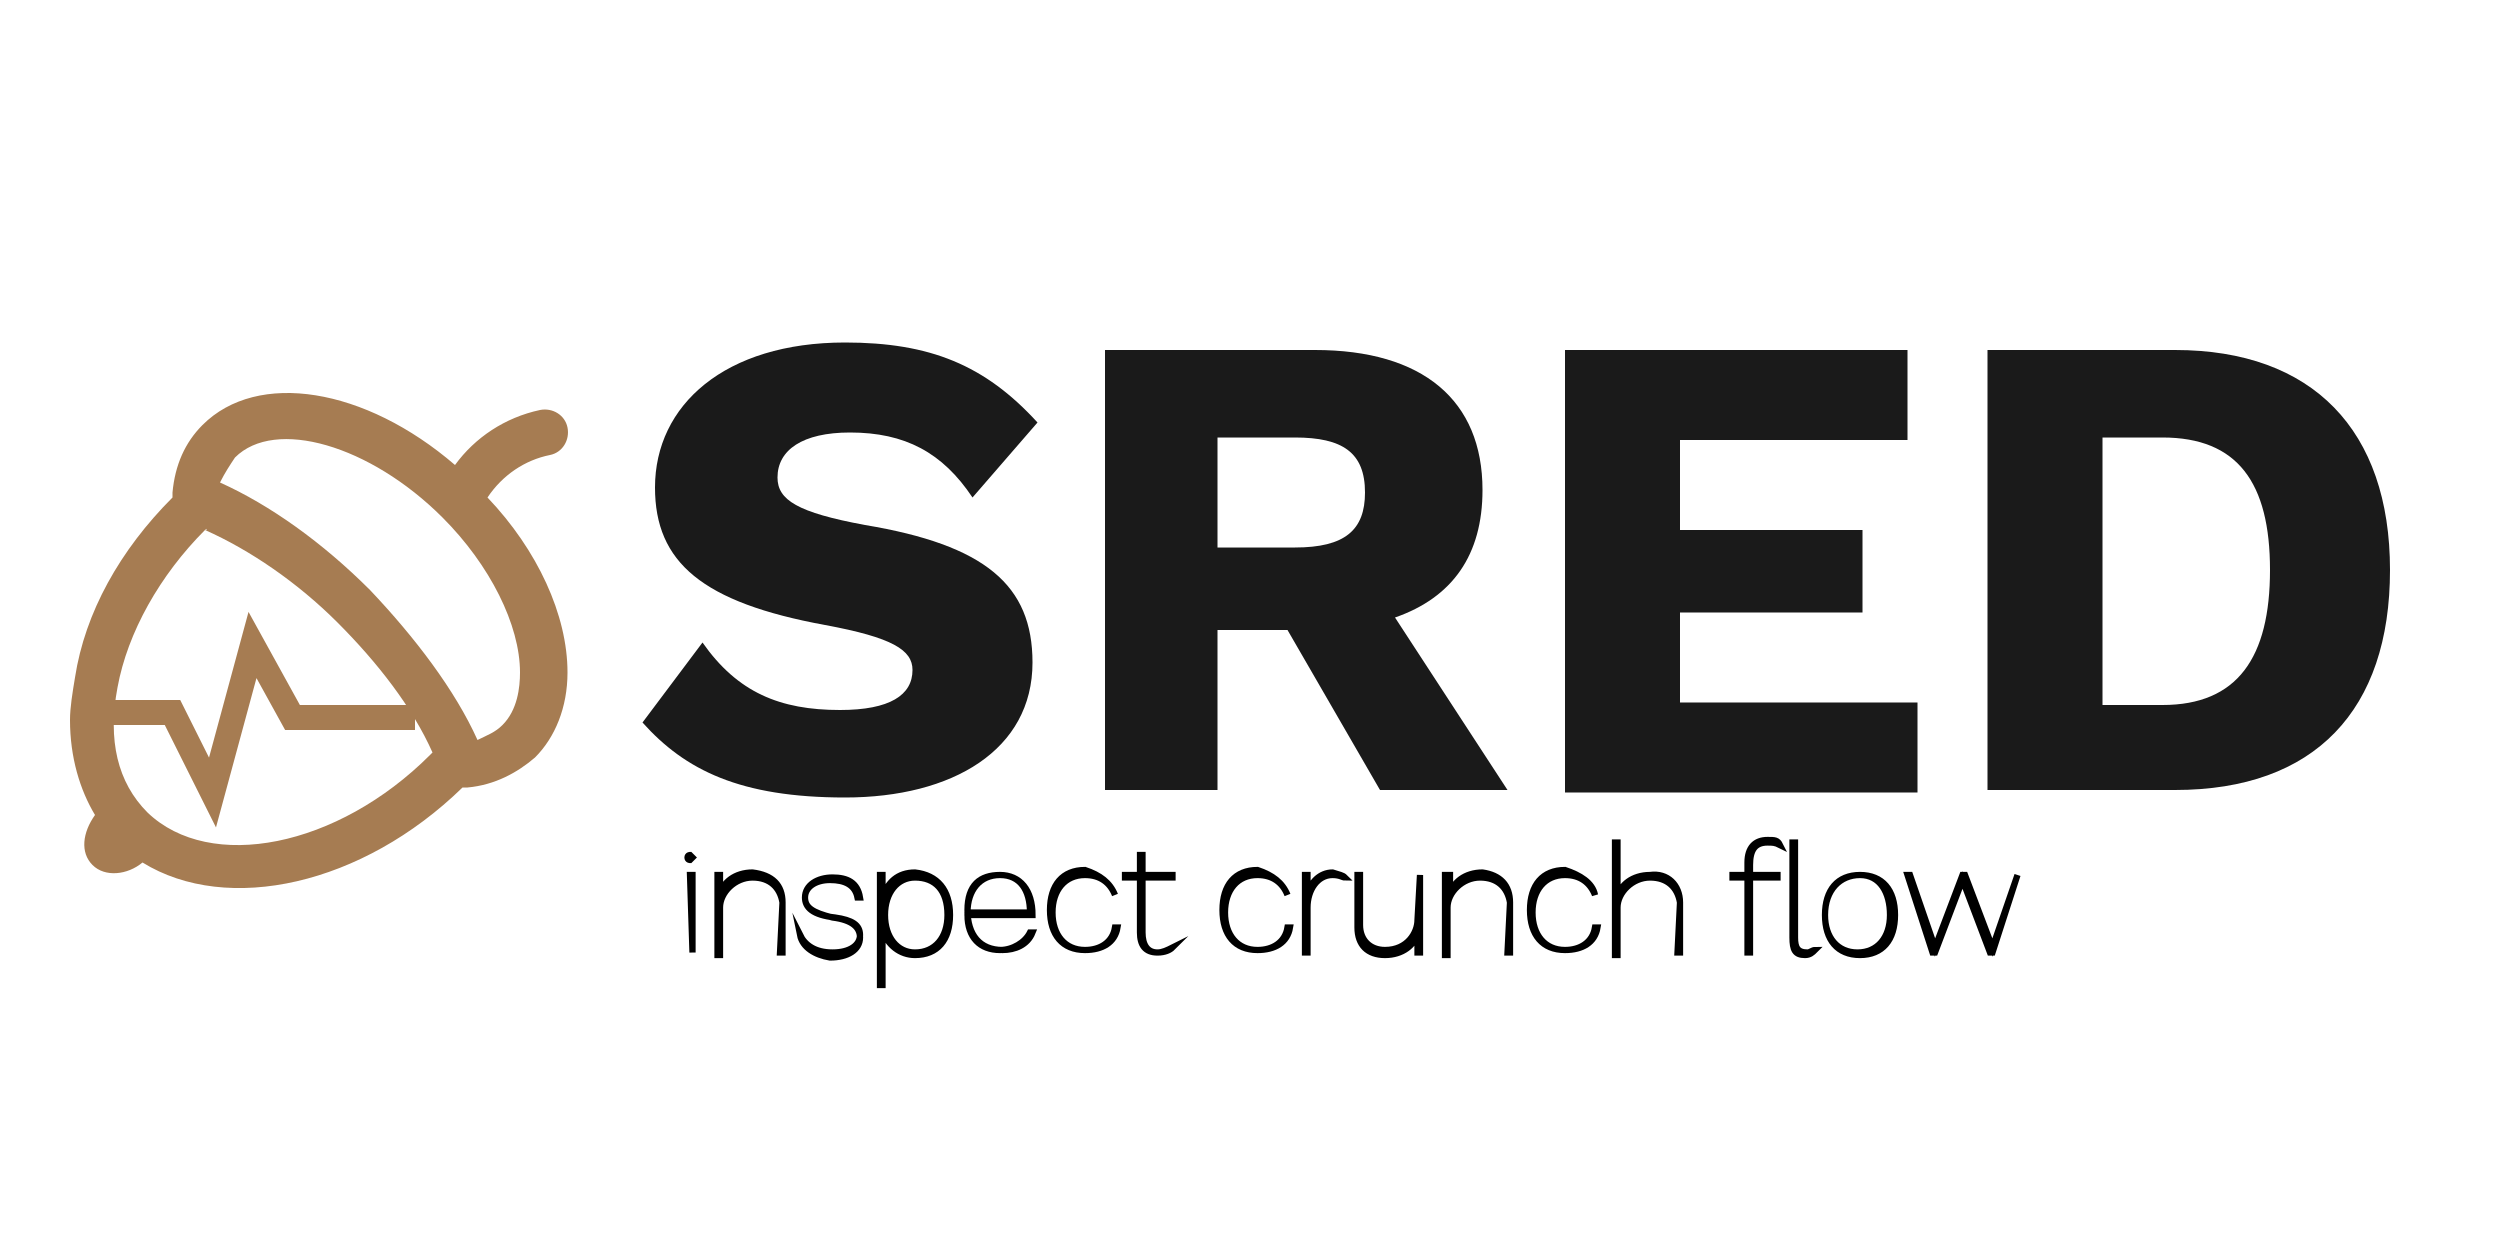
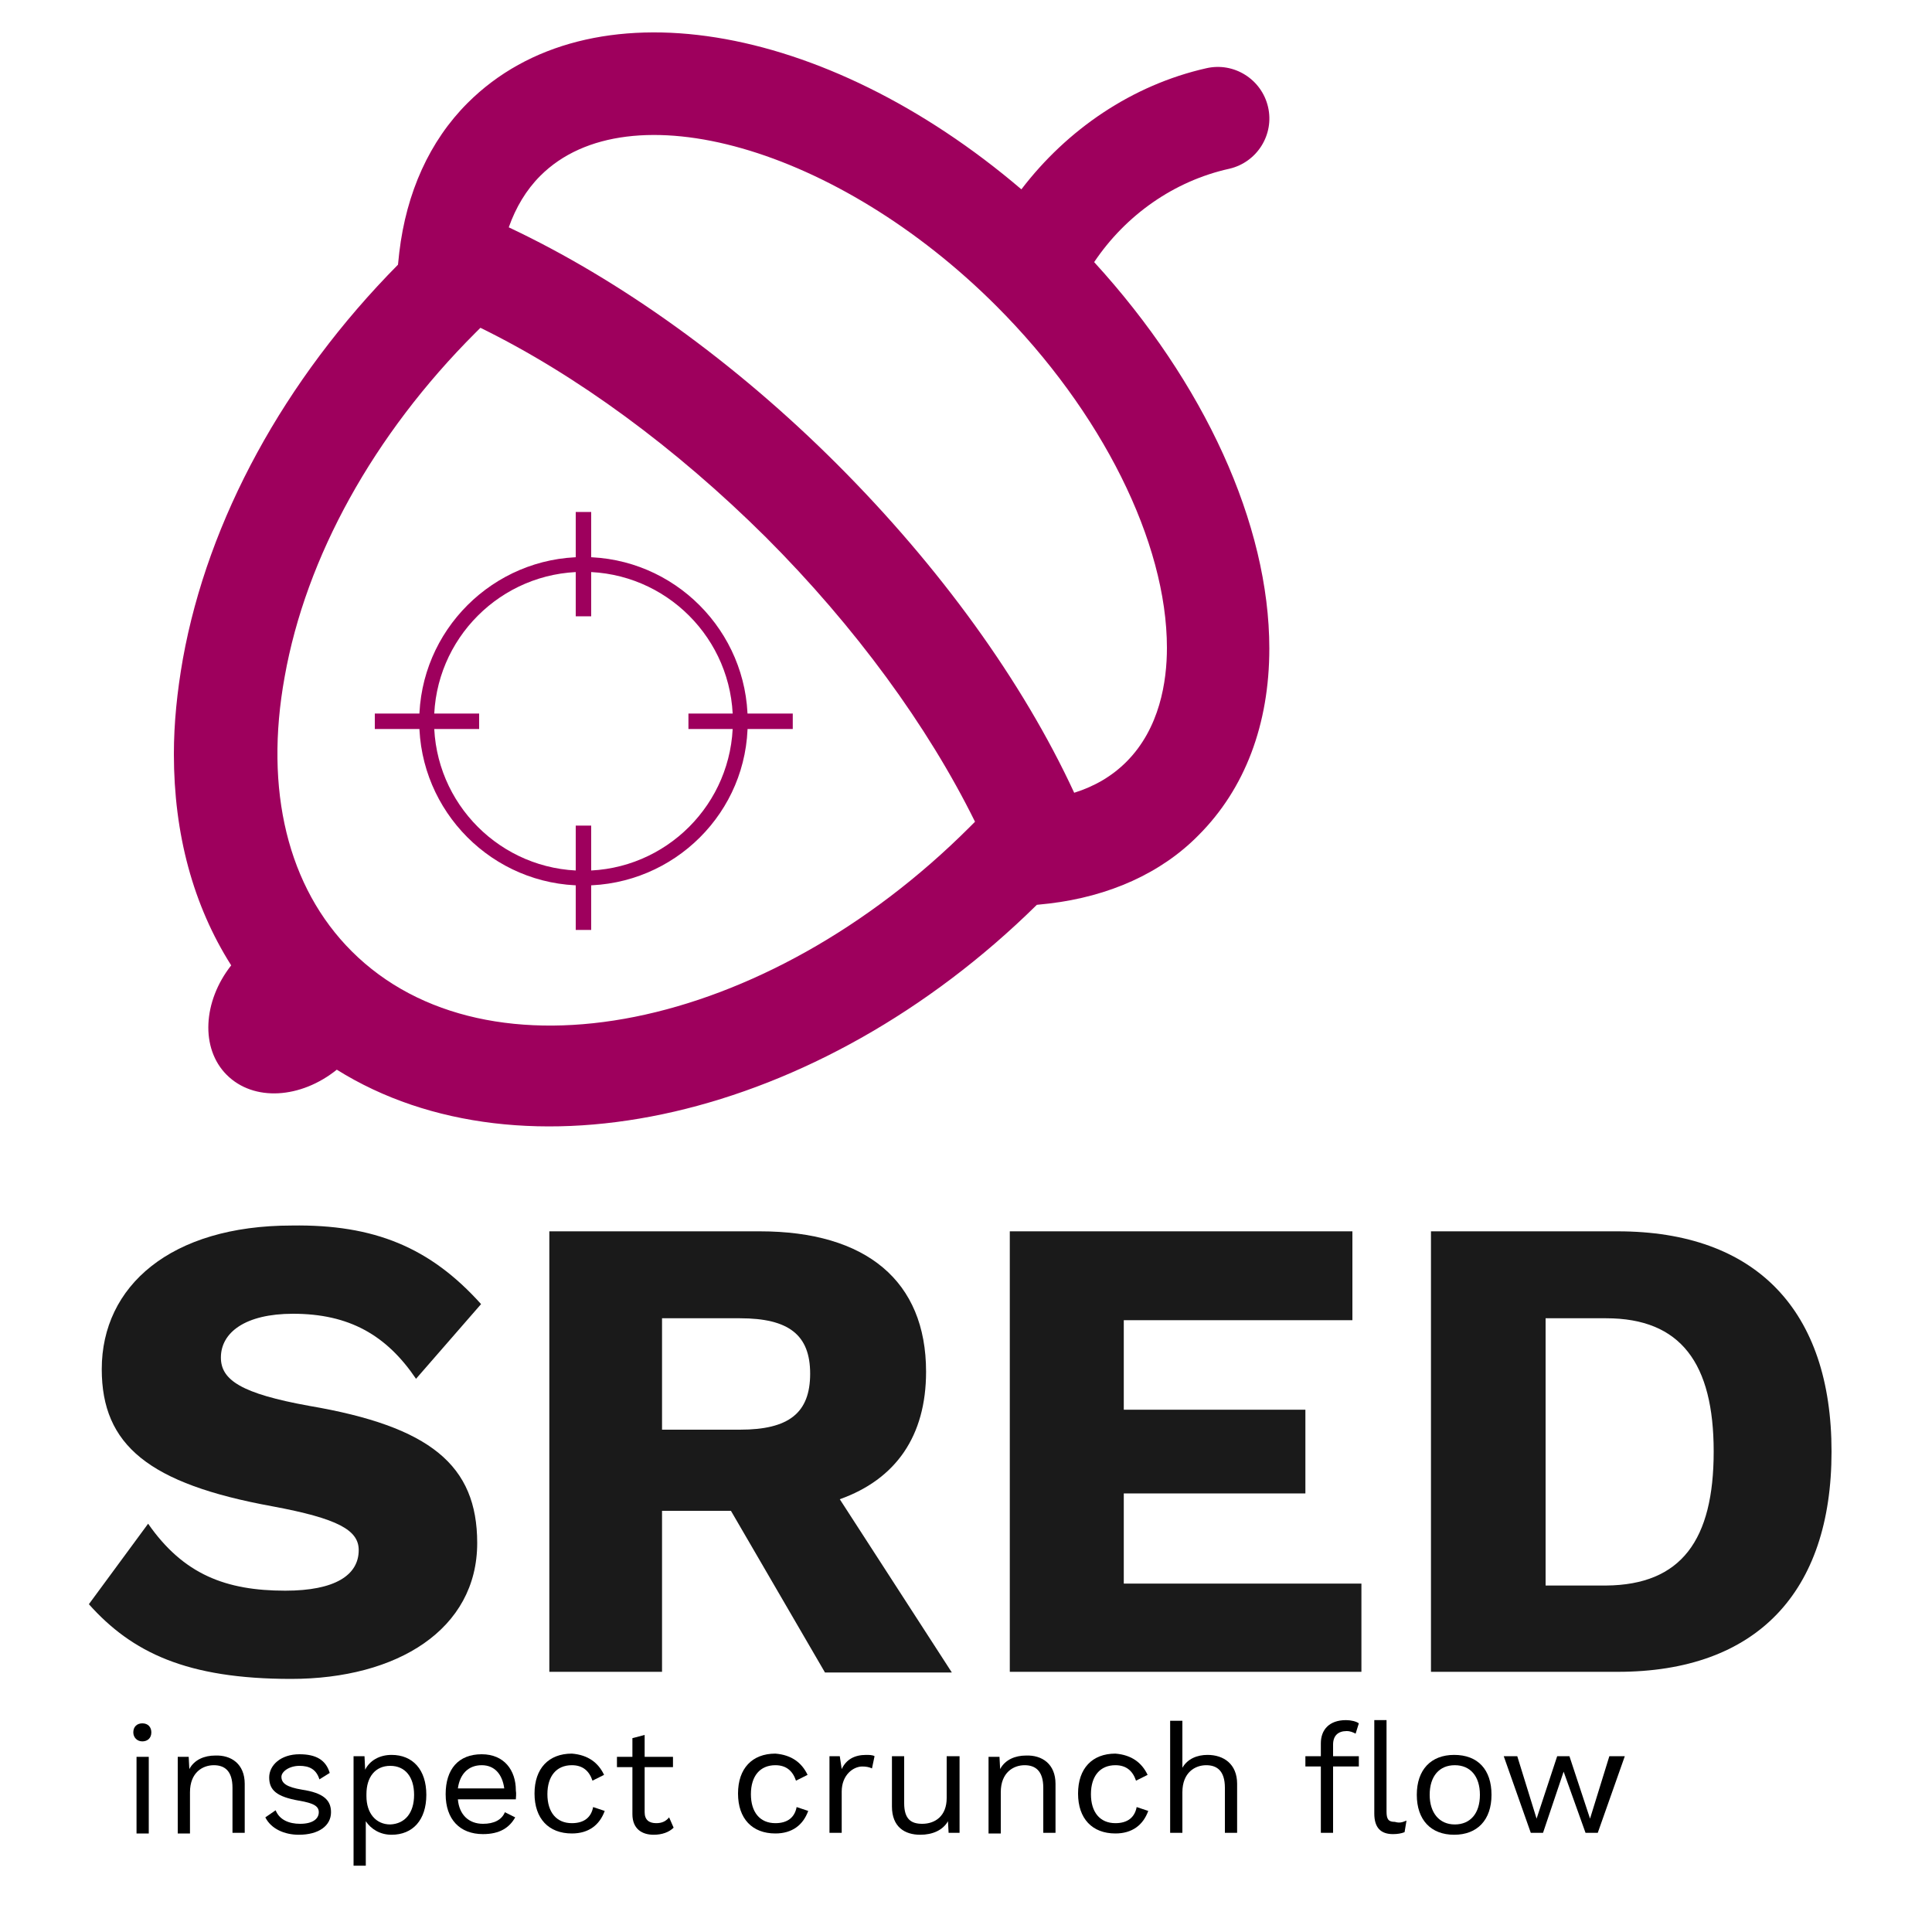
- <svg xmlns="http://www.w3.org/2000/svg" version="1.1" id="Layer_1" x="0px" y="0px" viewBox="0 0 100 50" style="enable-background:new 0 0 100 50;" xml:space="preserve">
+ <svg xmlns="http://www.w3.org/2000/svg" version="1.1" id="Layer_1" x="0px" y="0px" viewBox="0 0 300 300" style="enable-background:new 0 0 300 300;" xml:space="preserve">
  <style type="text/css">
	.st0{fill:#1A1A1A;}
- 	.st1{stroke:#000000;stroke-width:0.25;stroke-miterlimit:10;}
- 	.st2{fill:none;stroke:#A67C52;stroke-miterlimit:10;}
- 	.st3{fill-rule:evenodd;clip-rule:evenodd;fill:#A67C52;}
+ 	.st1{fill-rule:evenodd;clip-rule:evenodd;fill:#9E005D;}
+ 	.st2{fill:#9E005D;}
</style>
  <g>
-     <path class="st0" d="M41.5,16.9l-2.6,3c-1.2-1.8-2.7-2.6-4.9-2.6c-1.9,0-2.9,0.7-2.9,1.8c0,0.9,0.8,1.4,3.5,1.9   c4.8,0.8,6.7,2.4,6.7,5.5c0,3.5-3.2,5.4-7.5,5.4c-4.2,0-6.4-1.1-8.1-3l2.4-3.2c1.4,2,3.1,2.7,5.5,2.7c2,0,2.9-0.6,2.9-1.6   c0-0.8-0.8-1.3-3.5-1.8c-4.9-0.9-6.8-2.5-6.8-5.5c0-3.3,2.8-5.8,7.6-5.8C37.2,13.7,39.4,14.6,41.5,16.9z" />
-     <path class="st0" d="M51.5,25.2h-2.8v6.4h-4.5V14h8.4c4.3,0,6.7,2,6.7,5.6c0,2.6-1.2,4.3-3.5,5.1l4.5,6.9h-5.1L51.5,25.2z    M48.7,21.9h3.1c2,0,2.8-0.7,2.8-2.2c0-1.6-0.9-2.2-2.8-2.2h-3.1V21.9z" />
-     <path class="st0" d="M76.7,28.1v3.6H62.6V14h13.7v3.6h-9.1v3.6h7.3v3.3h-7.3v3.6H76.7z" />
-     <path class="st0" d="M95.6,22.8c0,5.6-3,8.8-8.6,8.8h-7.5V14H87C92.5,14,95.6,17.2,95.6,22.8z M90.8,22.8c0-3.5-1.3-5.3-4.3-5.3   h-2.4v10.7h2.4C89.5,28.2,90.8,26.3,90.8,22.8z" />
-   </g>
-   <g>
-     <path class="st1" d="M27.5,34.3c0-0.1,0.1-0.1,0.1-0.1s0.1,0.1,0.1,0.1s-0.1,0.1-0.1,0.1S27.5,34.4,27.5,34.3z M27.7,38.1   L27.7,38.1L27.6,35h0.1V38.1z" />
-     <path class="st1" d="M31.3,36.1v2h-0.1L31.3,36.1c-0.1-0.6-0.5-1-1.2-1c-0.7,0-1.3,0.6-1.3,1.2v1.9h-0.1V35h0.1v0.8   c0.1-0.5,0.6-0.9,1.3-0.9C30.9,35,31.3,35.4,31.3,36.1z" />
-     <path class="st1" d="M32,37.4L32,37.4c0.2,0.4,0.6,0.7,1.3,0.7c0.7,0,1.1-0.3,1.1-0.7c0-0.4-0.3-0.6-1-0.7   c-0.9-0.1-1.2-0.4-1.2-0.8c0-0.5,0.5-0.8,1.1-0.8c0.6,0,1,0.2,1.1,0.8l-0.1,0c-0.1-0.5-0.5-0.7-1.1-0.7c-0.6,0-1,0.3-1,0.7   c0,0.4,0.3,0.6,1.1,0.8c0.8,0.1,1.1,0.4,1.1,0.8c0,0.5-0.5,0.8-1.2,0.8C32.6,38.2,32.1,37.9,32,37.4z" />
-     <path class="st1" d="M38,36.6c0,1-0.5,1.6-1.4,1.6c-0.6,0-1.1-0.4-1.3-1v2.2h-0.1V35h0.1v0.9c0.2-0.6,0.6-1,1.3-1   C37.5,35,38,35.6,38,36.6z M37.9,36.6c0-1-0.5-1.5-1.3-1.5c-0.7,0-1.2,0.6-1.2,1.5v0c0,0.9,0.5,1.5,1.2,1.5   C37.4,38.1,37.9,37.5,37.9,36.6z" />
-     <path class="st1" d="M41.3,36.6h-2.6c0,0.9,0.5,1.4,1.3,1.4c0.5,0,1-0.3,1.2-0.7l0.1,0c-0.2,0.5-0.7,0.7-1.2,0.7   c-0.9,0-1.4-0.6-1.4-1.6S39.2,35,40,35C40.8,35,41.3,35.6,41.3,36.6L41.3,36.6z M38.7,36.5h2.5c0-0.9-0.4-1.5-1.2-1.5   C39.2,35,38.7,35.6,38.7,36.5z" />
-     <path class="st1" d="M44.6,35.8L44.6,35.8c-0.2-0.5-0.6-0.8-1.2-0.8c-0.8,0-1.3,0.6-1.3,1.5s0.5,1.5,1.3,1.5c0.6,0,1.1-0.3,1.2-0.9   l0.1,0c-0.1,0.6-0.6,0.9-1.3,0.9c-0.9,0-1.4-0.6-1.4-1.6s0.5-1.6,1.4-1.6C44,35,44.4,35.3,44.6,35.8z" />
-     <path class="st1" d="M46.9,37.9c-0.1,0.1-0.3,0.2-0.6,0.2c-0.5,0-0.7-0.3-0.7-0.8v-2.2h-0.6V35h0.6v-0.8l0.1,0V35h1.2v0.1h-1.2v2.2   c0,0.5,0.2,0.8,0.6,0.8C46.5,38.1,46.7,38,46.9,37.9L46.9,37.9z" />
-     <path class="st1" d="M51.5,35.8L51.5,35.8c-0.2-0.5-0.6-0.8-1.2-0.8c-0.8,0-1.3,0.6-1.3,1.5s0.5,1.5,1.3,1.5c0.6,0,1.1-0.3,1.2-0.9   l0.1,0c-0.1,0.6-0.6,0.9-1.3,0.9c-0.9,0-1.4-0.6-1.4-1.6s0.5-1.6,1.4-1.6C50.9,35,51.3,35.3,51.5,35.8z" />
-     <path class="st1" d="M53.8,35.1L53.8,35.1c-0.1,0-0.2-0.1-0.5-0.1c-0.6,0-1,0.6-1,1.3v1.8h-0.1V35h0.1v0.8c0.1-0.5,0.5-0.9,1-0.9   C53.6,35,53.7,35,53.8,35.1z" />
-     <path class="st1" d="M56.8,35v3.1h-0.1v-0.8c-0.1,0.5-0.6,0.9-1.3,0.9c-0.7,0-1.1-0.4-1.1-1.1V35h0.1v2c0,0.6,0.4,1,1,1   c0.9,0,1.3-0.7,1.3-1.2L56.8,35L56.8,35z" />
-     <path class="st1" d="M60.4,36.1v2h-0.1L60.4,36.1c-0.1-0.6-0.5-1-1.2-1c-0.7,0-1.3,0.6-1.3,1.2v1.9h-0.1V35H58v0.8   c0.1-0.5,0.6-0.9,1.3-0.9C60,35,60.4,35.4,60.4,36.1z" />
-     <path class="st1" d="M63.8,35.8L63.8,35.8c-0.2-0.5-0.6-0.8-1.2-0.8c-0.8,0-1.3,0.6-1.3,1.5s0.5,1.5,1.3,1.5c0.6,0,1.1-0.3,1.2-0.9   l0.1,0c-0.1,0.6-0.6,0.9-1.3,0.9c-0.9,0-1.4-0.6-1.4-1.6s0.5-1.6,1.4-1.6C63.2,35,63.7,35.3,63.8,35.8z" />
-     <path class="st1" d="M67.2,36.1v2h-0.1L67.2,36.1c-0.1-0.6-0.5-1-1.2-1c-0.7,0-1.3,0.6-1.3,1.2v1.9h-0.1v-4.5h0.1v2.2   c0.1-0.5,0.6-0.9,1.3-0.9C66.7,34.9,67.2,35.4,67.2,36.1z" />
-     <path class="st1" d="M71.2,33.8L71.2,33.8c-0.2-0.1-0.3-0.1-0.5-0.1c-0.5,0-0.7,0.3-0.7,0.9V35h1.1v0.1H70v3h-0.1v-3h-0.6V35h0.6   v-0.5c0-0.6,0.3-0.9,0.8-0.9C71,33.6,71.1,33.6,71.2,33.8z M72.6,38L72.6,38c-0.1,0.1-0.2,0.2-0.4,0.2c-0.4,0-0.5-0.2-0.5-0.7v-3.8   h0.1v3.8c0,0.4,0.1,0.6,0.5,0.6C72.4,38.1,72.5,38,72.6,38z" />
-     <path class="st1" d="M75.8,36.6c0,1-0.5,1.6-1.4,1.6s-1.4-0.6-1.4-1.6s0.5-1.6,1.4-1.6S75.8,35.6,75.8,36.6z M73,36.6   c0,0.9,0.5,1.5,1.3,1.5s1.3-0.6,1.3-1.5S75.2,35,74.4,35S73,35.6,73,36.6z" />
-     <path class="st1" d="M80.7,35l-1,3.1h-0.1l-1.1-2.9l-1.1,2.9h-0.1l-1-3.1h0.1l1,2.9l1.1-2.9h0.1l1.1,2.9l1-2.9H80.7z" />
-   </g>
-   <polyline class="st2" points="4.4,28.5 6.9,28.5 8.5,31.7 10.1,25.8 11.7,28.7 16.6,28.7 " />
-   <g>
-     <path class="st3" d="M18.2,18.6c-3.6-3.1-7.9-3.8-10.1-1.6c-0.7,0.7-1.1,1.6-1.2,2.7l0,0.2c-2.1,2.1-3.5,4.6-3.9,7.2   c-0.1,0.6-0.2,1.2-0.2,1.7c0,1.5,0.4,2.8,1,3.8c-0.5,0.7-0.6,1.5-0.1,2c0.5,0.5,1.4,0.4,2-0.1c3.4,2.1,8.8,0.9,12.8-3l0.2,0   c1.1-0.1,2-0.6,2.7-1.2c0.8-0.8,1.3-2,1.3-3.4c0-2.3-1.2-4.9-3.2-7c0.6-0.9,1.5-1.5,2.5-1.7c0.5-0.1,0.8-0.6,0.7-1.1   c-0.1-0.5-0.6-0.8-1.1-0.7C20.2,16.7,19,17.5,18.2,18.6L18.2,18.6z M8.2,21.2C8.3,21.2,8.3,21.1,8.2,21.2c1.8,0.8,3.7,2.1,5.3,3.7   c1.6,1.6,3,3.4,3.8,5.2c0,0-0.1,0.1-0.1,0.1c-3.7,3.7-8.8,4.7-11.3,2.3c-1.2-1.2-1.6-2.9-1.2-5C5.1,25.3,6.4,23,8.2,21.2L8.2,21.2z    M9.4,18.3c1.6-1.6,5.4-0.5,8.3,2.4c1.9,1.9,3.1,4.3,3.1,6.2c0,0.6-0.1,1.5-0.7,2.1c-0.3,0.3-0.6,0.4-1,0.6c-0.9-2-2.5-4.1-4.3-6   c-1.9-1.9-4-3.4-6-4.3C9,18.9,9.2,18.6,9.4,18.3L9.4,18.3z M9.4,18.3" />
+     <g>
+       <path class="st0" d="M74.7,202.5l-10.1,11.6c-4.6-6.8-10.4-10.1-19.1-10.1c-7.4,0-11.2,2.9-11.2,6.8c0,3.5,3.2,5.6,13.7,7.5    c18.8,3.2,26.1,9.2,26.1,21.3c0,13.4-12.4,21.1-28.9,21.1c-16.2,0-24.7-4.1-31.4-11.6l9.2-12.5c5.5,7.9,12.1,10.4,21.3,10.4    c7.7,0,11.4-2.4,11.4-6.3c0-3.1-3.2-4.9-13.4-6.8c-19.2-3.5-26.5-9.5-26.5-21.3c0-12.9,10.7-22.3,29.5-22.3    C58.1,190.1,66.8,193.7,74.7,202.5z" />
+       <path class="st0" d="M113.5,234.6h-10.7v25H85.3v-68.4H118c16.5,0,25.8,7.7,25.8,21.8c0,10-4.7,16.7-13.4,19.8l17.4,26.9h-19.7    L113.5,234.6z M102.8,222h12.1c7.6,0,10.9-2.6,10.9-8.7c0-6-3.3-8.6-10.9-8.6h-12.1V222z" />
+       <path class="st0" d="M211.4,245.8v13.8h-54.6v-68.4H210V205h-35.5v13.9h28.2v13h-28.2v14H211.4z" />
+       <path class="st0" d="M284.4,225.4c0,21.9-11.7,34.2-33.2,34.2h-29v-68.4h29C272.7,191.2,284.4,203.5,284.4,225.4z M266.1,225.4    c0-13.7-5.1-20.7-16.7-20.7H240v41.5h9.4C261.1,246.1,266.1,239.1,266.1,225.4z" />
+     </g>
+     <g>
+       <path d="M20.7,269c0-0.9,0.6-1.4,1.4-1.4c0.9,0,1.4,0.6,1.4,1.4c0,0.9-0.6,1.4-1.4,1.4C21.3,270.4,20.7,269.8,20.7,269z     M23.1,284.7h-1.9v-11.9h1.9V284.7z" />
+       <path d="M38,277v7.6h-1.9v-7c0-2.7-1.3-3.5-2.9-3.5c-1.7,0-3.7,1.1-3.7,4.2v6.4h-1.9v-11.9h1.7l0.1,1.9c0.8-1.5,2.4-2.1,4-2.1    C35.9,272.5,38,273.9,38,277z" />
+       <path d="M41.2,282.2l1.6-1.1c0.6,1.5,2.1,2.1,3.8,2.1c2,0,2.9-0.8,2.9-1.8c0-0.9-0.7-1.4-3.1-1.8c-3.4-0.6-4.6-1.6-4.6-3.6    c0-1.9,1.8-3.6,4.7-3.6c2.6,0,4.1,0.9,4.7,2.9l-1.6,1c-0.5-1.6-1.6-2.1-3.1-2.1c-1.6,0-2.8,0.9-2.8,1.7c0,1,0.8,1.6,3.2,2    c3.3,0.5,4.5,1.6,4.5,3.5c0,2.1-1.9,3.5-5,3.5C44.2,284.9,42.1,284,41.2,282.2z" />
+       <path d="M66.2,278.7c0,3.9-2.1,6.2-5.4,6.2c-1.8,0-3.2-0.9-4-2.1v6.9h-1.9v-17h1.7l0.1,2.1c0.7-1.4,2.2-2.3,4.1-2.3    C64.1,272.5,66.2,274.8,66.2,278.7z M64.3,278.7c0-2.8-1.4-4.5-3.7-4.5c-2.3,0-3.7,1.7-3.7,4.4v0.3c0,2.7,1.5,4.4,3.7,4.4    C62.9,283.2,64.3,281.5,64.3,278.7z" />
+       <path d="M80.1,279.4h-9c0.2,2.4,1.7,3.8,3.9,3.8c1.7,0,2.9-0.6,3.4-1.8l1.6,0.8c-0.9,1.6-2.4,2.6-5,2.6c-3.6,0-5.8-2.3-5.8-6.2    c0-3.9,2-6.2,5.6-6.2c3.5,0,5.3,2.5,5.3,5.6C80.2,278.6,80.1,279.1,80.1,279.4z M71.1,277.7h7.2c-0.3-2.2-1.5-3.6-3.5-3.6    C72.7,274.1,71.4,275.5,71.1,277.7z" />
+       <path d="M93.8,275.6l-1.8,0.9c-0.5-1.5-1.5-2.4-3.2-2.4c-2.4,0-3.8,1.7-3.8,4.5s1.4,4.5,3.8,4.5c1.9,0,3-0.9,3.3-2.5l1.8,0.6    c-0.8,2.2-2.5,3.5-5.1,3.5c-3.6,0-5.8-2.3-5.8-6.2c0-3.9,2.2-6.2,5.8-6.2C91.3,272.5,92.9,273.7,93.8,275.6z" />
+       <path d="M104.6,283.8c-0.7,0.7-1.8,1.1-3.1,1.1c-1.8,0-3.3-0.9-3.3-3.2v-7.3h-2.4v-1.6h2.4v-2.9l1.9-0.5v3.4h4.4v1.6h-4.4v7    c0,1.2,0.7,1.7,1.8,1.7c0.9,0,1.5-0.3,2-0.9L104.6,283.8z" />
+       <path d="M125.4,275.6l-1.8,0.9c-0.5-1.5-1.5-2.4-3.2-2.4c-2.4,0-3.8,1.7-3.8,4.5s1.4,4.5,3.8,4.5c1.9,0,3-0.9,3.3-2.5l1.8,0.6    c-0.8,2.2-2.5,3.5-5.1,3.5c-3.6,0-5.8-2.3-5.8-6.2c0-3.9,2.2-6.2,5.8-6.2C122.9,272.5,124.5,273.7,125.4,275.6z" />
+       <path d="M135.8,272.7l-0.4,1.9c-0.4-0.2-0.9-0.3-1.5-0.3c-1.4,0-3.2,1.3-3.2,3.9v6.4h-1.9v-11.9h1.6l0.3,2c0.7-1.5,2-2.2,3.8-2.2    C134.9,272.5,135.5,272.5,135.8,272.7z" />
+       <path d="M149,272.7v11.9h-1.7l-0.1-1.8c-0.8,1.4-2.4,2.1-4.3,2.1c-2.4,0-4.4-1.2-4.4-4.4v-7.8h1.9v7.3c0,2.5,1.1,3.2,2.8,3.2    c2,0,3.8-1.2,3.8-4v-6.5H149z" />
+       <path d="M163.9,277v7.6h-1.9v-7c0-2.7-1.3-3.5-2.9-3.5c-1.7,0-3.7,1.1-3.7,4.2v6.4h-1.9v-11.9h1.7l0.1,1.9c0.8-1.5,2.4-2.1,4-2.1    C161.8,272.5,163.9,273.9,163.9,277z" />
+       <path d="M178.2,275.6l-1.8,0.9c-0.5-1.5-1.5-2.4-3.2-2.4c-2.4,0-3.8,1.7-3.8,4.5s1.4,4.5,3.8,4.5c1.9,0,3-0.9,3.3-2.5l1.8,0.6    c-0.8,2.2-2.5,3.5-5.1,3.5c-3.6,0-5.8-2.3-5.8-6.2c0-3.9,2.2-6.2,5.8-6.2C175.7,272.5,177.3,273.7,178.2,275.6z" />
+       <path d="M192.1,277v7.6h-1.9v-7c0-2.7-1.3-3.5-2.9-3.5c-1.7,0-3.7,1.1-3.7,4.2v6.3h-1.9v-17.4h1.9v7.3c0.8-1.4,2.3-2,3.9-2    C190,272.5,192.1,273.9,192.1,277z" />
+       <path d="M207,270.9v1.8h4v1.6h-4v10.3h-1.9v-10.3h-2.4v-1.6h2.4v-2c0-2.1,1.3-3.6,3.9-3.6c0.8,0,1.6,0.2,2,0.5l-0.5,1.6    c-0.4-0.2-0.8-0.4-1.4-0.4C207.8,268.8,207,269.5,207,270.9z M218.4,282.7l-0.3,1.8c-0.5,0.2-1.1,0.3-1.8,0.3    c-1.9,0-2.9-1-2.9-3.2v-14.5h1.9v14.2c0,1.2,0.3,1.6,1.3,1.6C217.3,283.1,217.7,283,218.4,282.7z" />
+       <path d="M231.6,278.7c0,3.9-2.2,6.2-5.8,6.2c-3.6,0-5.8-2.3-5.8-6.2c0-3.9,2.2-6.2,5.8-6.2C229.5,272.5,231.6,274.8,231.6,278.7z     M222,278.7c0,2.8,1.5,4.6,3.9,4.6s3.9-1.7,3.9-4.6s-1.5-4.6-3.9-4.6S222,275.8,222,278.7z" />
+       <path d="M252.3,272.7l-4.2,11.9h-1.9l-3.4-9.5l-3.2,9.5h-1.9l-4.2-11.9h2.1l3,9.7l3.2-9.7h1.9l3.2,9.7l3-9.7H252.3z" />
+     </g>
+     <g>
+       <path class="st1" d="M158.6,29.4C128,3.3,91.5-2.9,72.6,16c-5.9,5.9-9.5,13.9-10.6,23.2l-0.2,1.9c-17.7,17.9-29.5,39.6-33.4,61.2    c-0.9,5.1-1.4,10-1.4,14.8c0,12.4,3,23.5,8.9,32.8c-4.4,5.6-4.8,12.9-0.7,17c4.2,4.2,11.5,3.7,17.1-0.8    C81.1,184.1,127,174,161,140.5l1.9-0.2c9.3-1.1,17.4-4.7,23.2-10.6c7.2-7.2,11-17.2,11-29c0-19.3-10.1-41.3-27.2-60    c4.9-7.3,12.4-12.6,21-14.5c4.3-1,7-5.3,6-9.6c-1-4.3-5.3-7-9.6-6C175.8,13.2,165.7,20.1,158.6,29.4L158.6,29.4z M73.8,51.7    c0.3-0.3,0.5-0.5,0.8-0.8c14.9,7.3,30.3,18.6,44.3,32.5c13.9,13.9,25.2,29.4,32.5,44.2c-0.3,0.3-0.5,0.5-0.8,0.8    c-31.8,31.8-74.9,40.4-96,19.3c-9.9-9.9-13.6-25-10.4-42.6C47.5,86.5,58,67.5,73.8,51.7L73.8,51.7z M83.9,27.3    c13.7-13.7,46.2-4.4,70.8,20.2c16.4,16.4,26.5,36.7,26.5,53.1c0,5.2-1.1,12.5-6.3,17.7c-2.2,2.2-4.9,3.8-8.1,4.8    c-8-17.3-20.9-35.1-36.8-51c-15.9-15.9-33.8-28.7-51-36.8C80.1,32.2,81.7,29.5,83.9,27.3L83.9,27.3z M83.9,27.3" />
+     </g>
+     <g>
+       <rect x="89.4" y="128.2" class="st2" width="2.4" height="16.2" />
+       <rect x="89.4" y="79.5" class="st2" width="2.4" height="16.2" />
+       <rect x="58.2" y="110.8" class="st2" width="16.2" height="2.4" />
+       <rect x="106.9" y="110.8" class="st2" width="16.2" height="2.4" />
+       <path class="st2" d="M90.6,137.5c-14.1,0-25.5-11.5-25.5-25.5c0-14.1,11.5-25.5,25.5-25.5c14.1,0,25.5,11.5,25.5,25.5    C116.2,126.1,104.7,137.5,90.6,137.5z M90.6,88.8c-12.8,0-23.2,10.4-23.2,23.2s10.4,23.2,23.2,23.2c12.8,0,23.2-10.4,23.2-23.2    S103.4,88.8,90.6,88.8z" />
+     </g>
  </g>
</svg>
